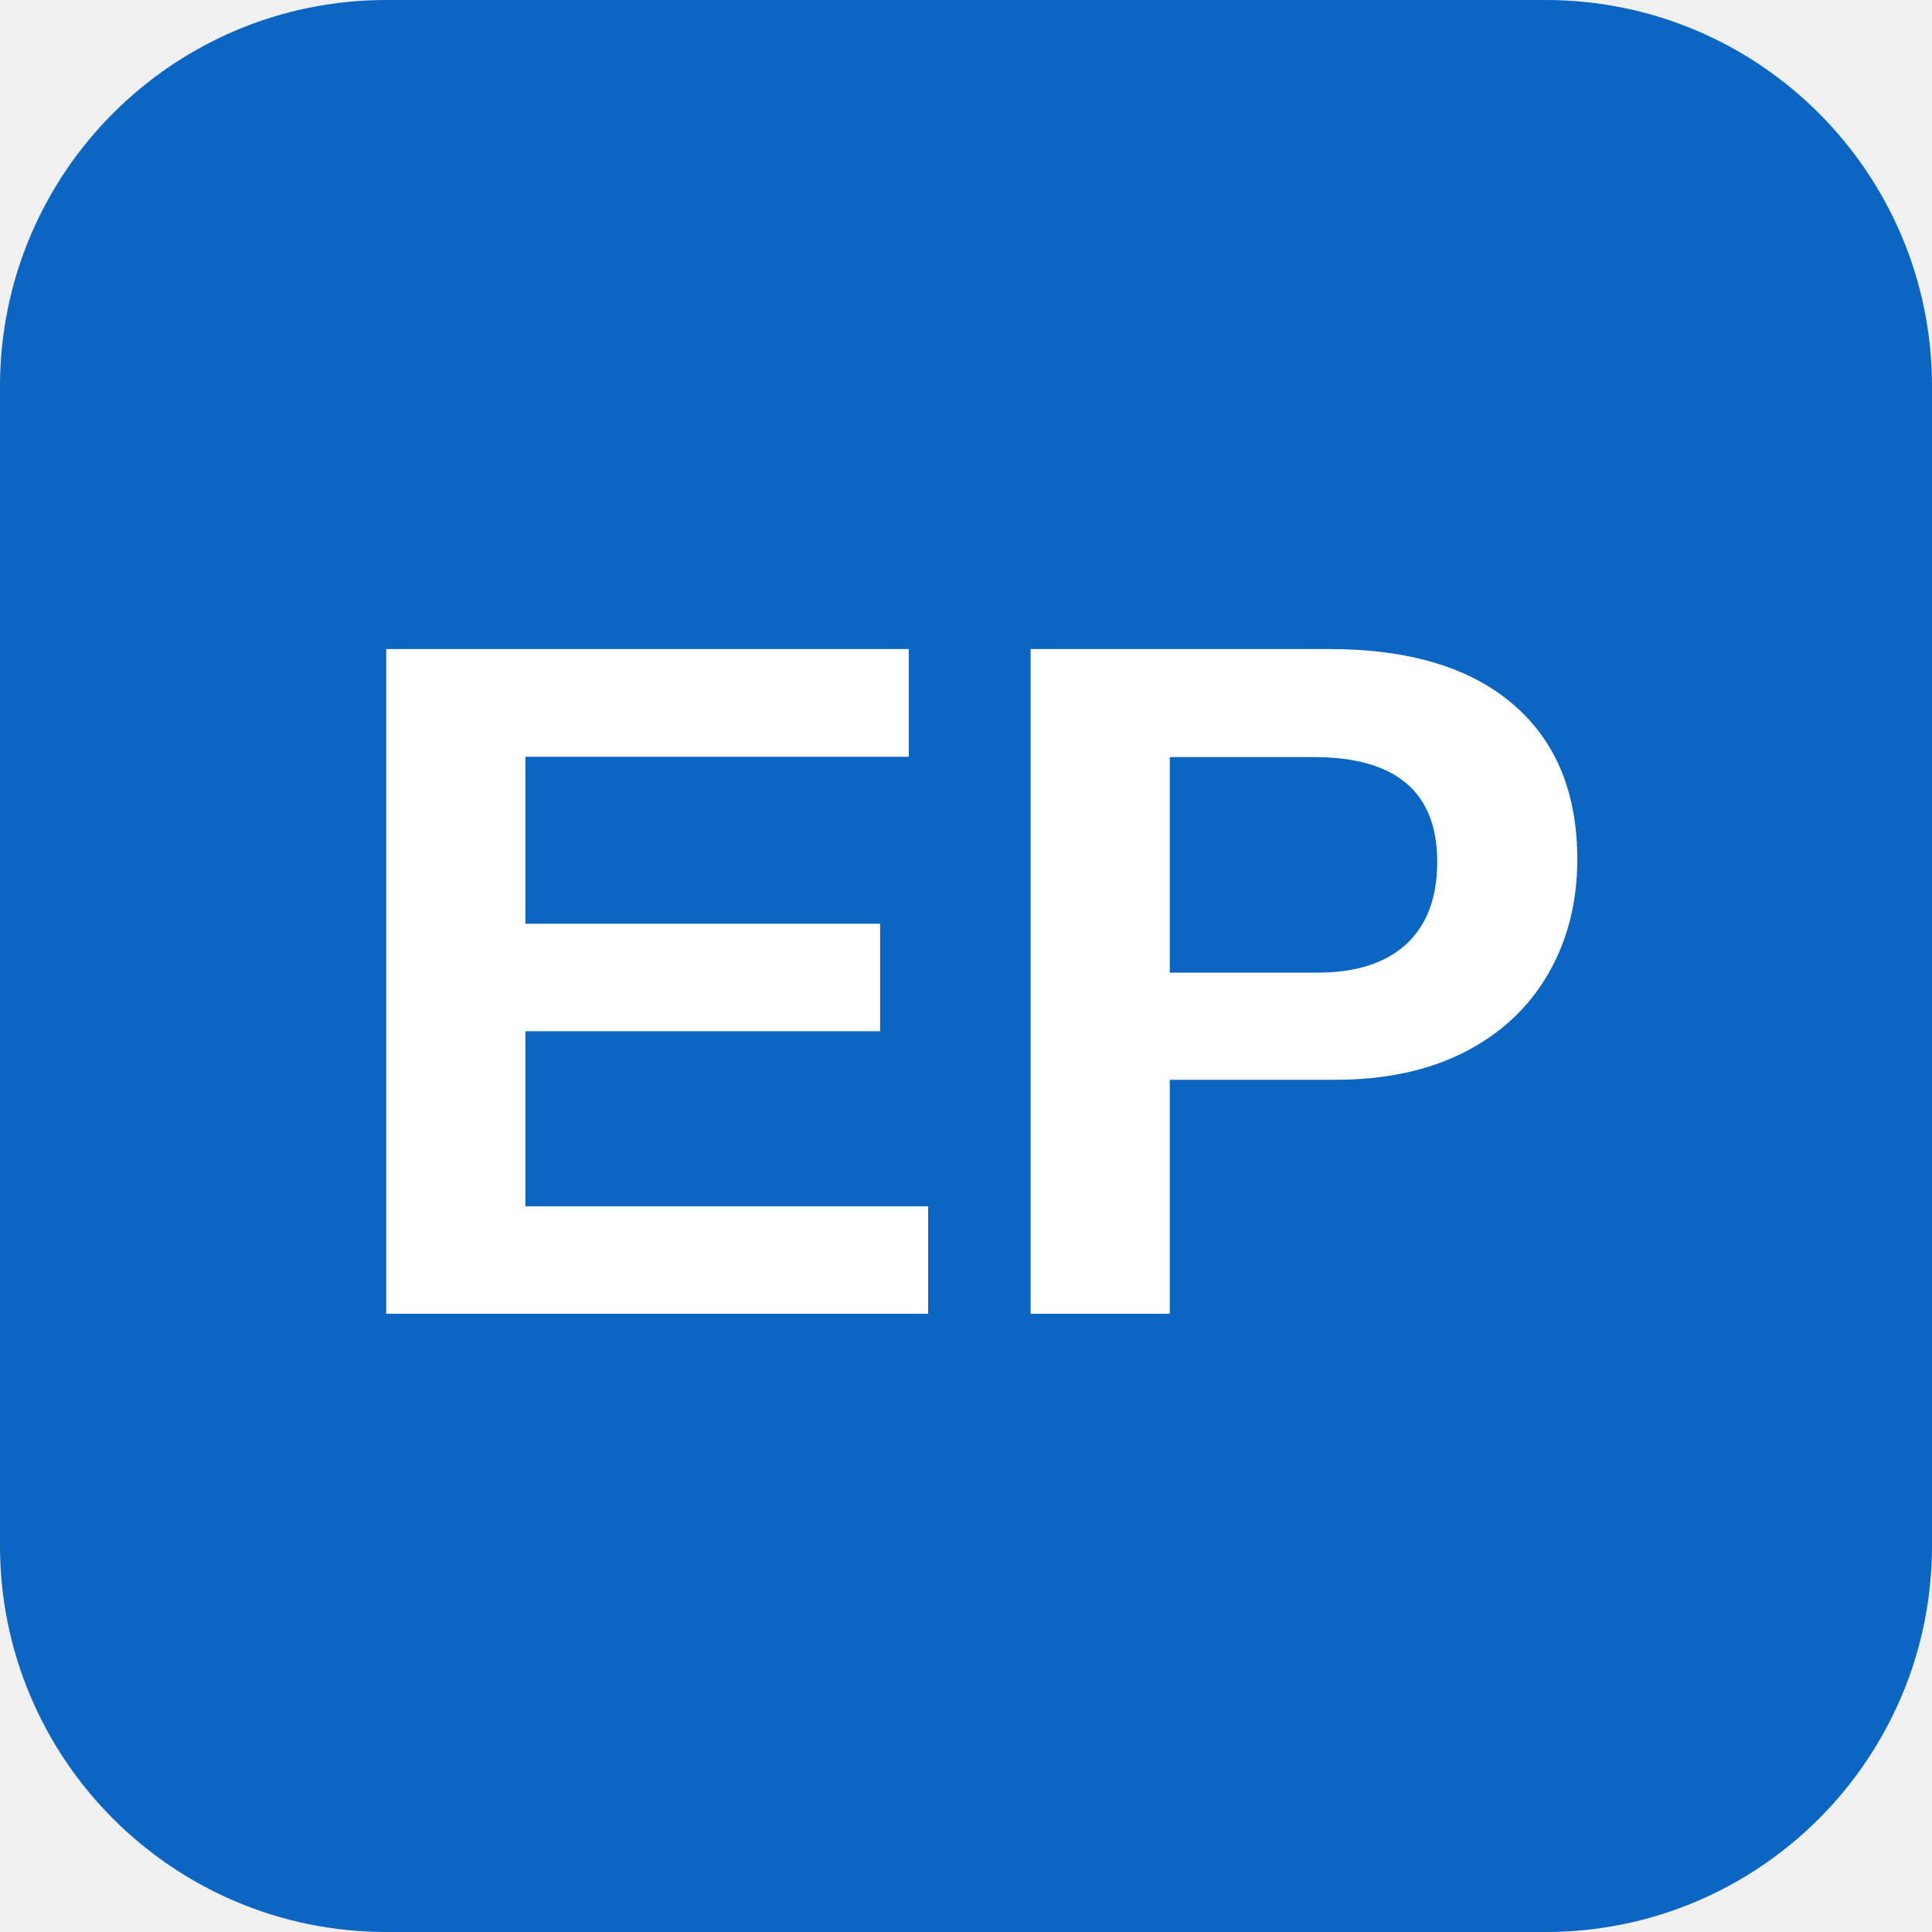
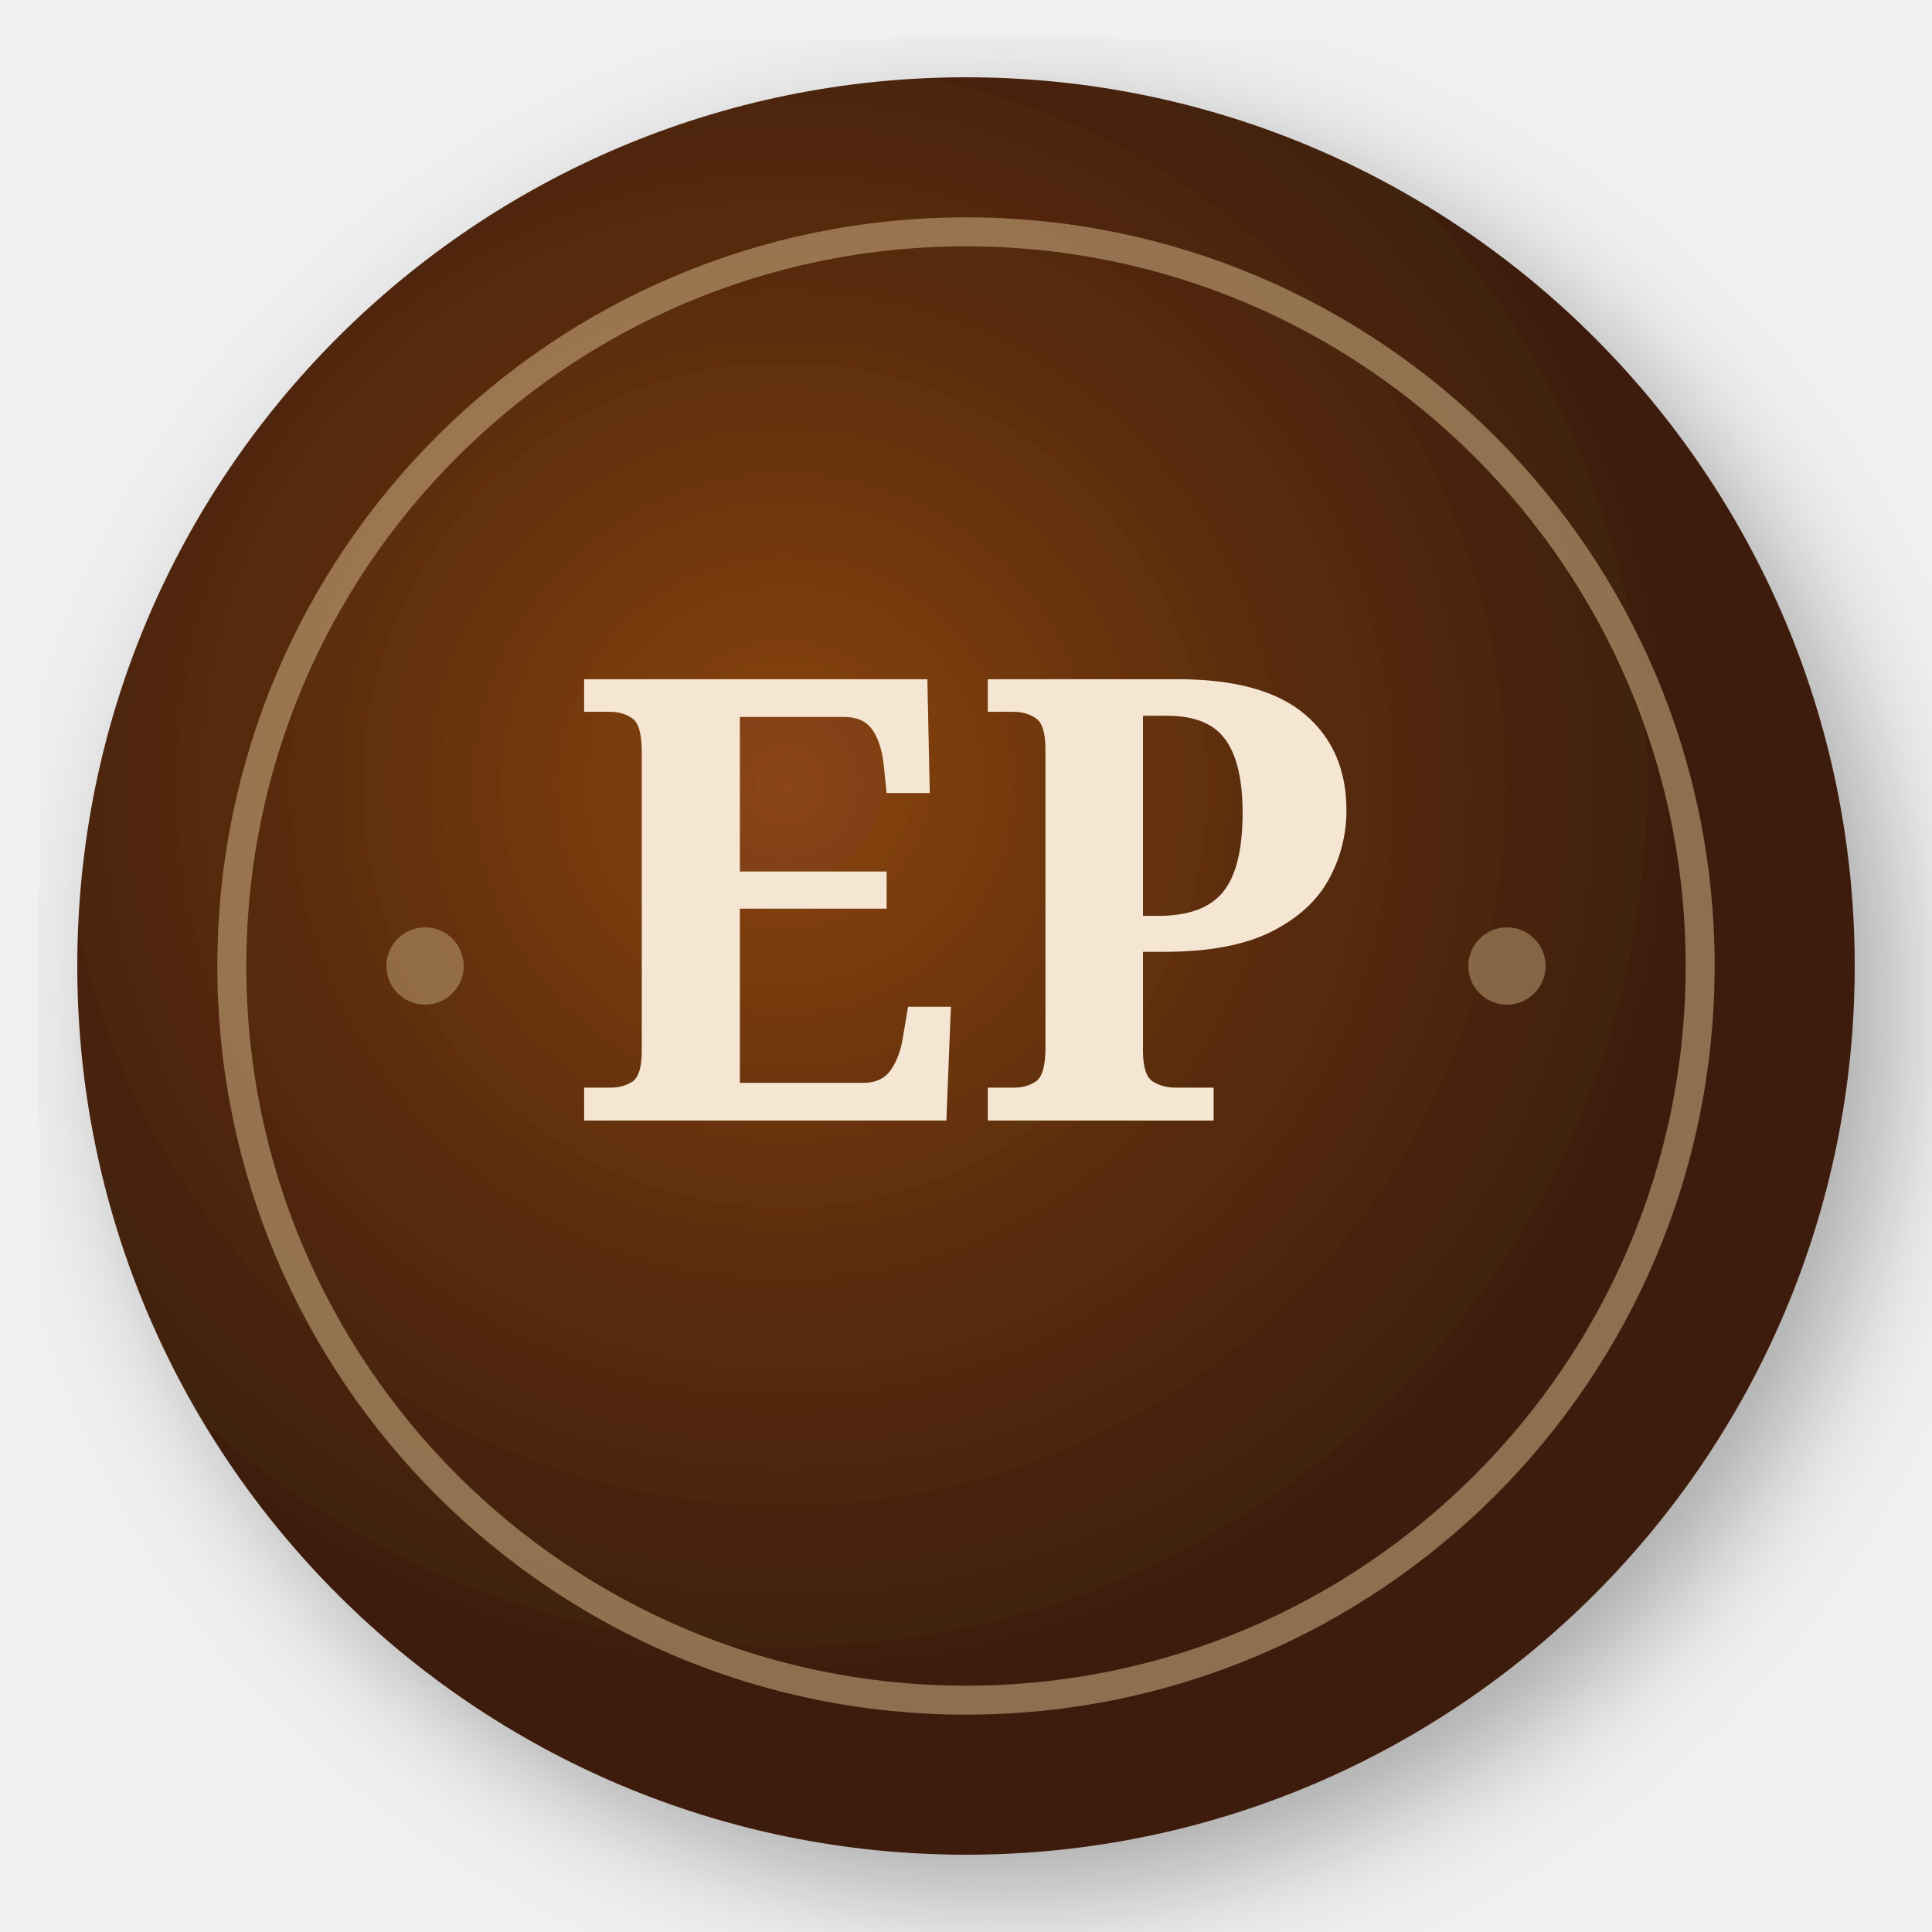
<svg xmlns="http://www.w3.org/2000/svg" viewBox="0 0 100 100">
-   <rect width="100" height="100" rx="20" fill="#0A66C2" />
-   <text x="50" y="68" font-size="50" font-family="Arial, sans-serif" font-weight="bold" fill="white" text-anchor="middle">EP</text>
+   <defs>
+     <radialGradient id="sealGrad" cx="40%" cy="40%">
+       <stop offset="0%" stop-color="#8B4513" />
+       <stop offset="50%" stop-color="#5D2E0C" />
+       <stop offset="100%" stop-color="#3D1E08" />
+     </radialGradient>
+     <filter id="sealShadow">
+       <feDropShadow dx="2" dy="2" stdDeviation="3" flood-color="#000" flood-opacity="0.3" />
+     </filter>
+   </defs>
+   <circle cx="50" cy="50" r="46" fill="url(#sealGrad)" filter="url(#sealShadow)" />
+   <circle cx="50" cy="50" r="38" fill="none" stroke="#C4A77D" stroke-width="1.5" opacity="0.6" />
+   <text x="50" y="58" font-family="Georgia, serif" font-size="32" font-weight="bold" fill="#F5E6D3" text-anchor="middle">EP</text>
+   <circle cx="22" cy="50" r="2" fill="#C4A77D" opacity="0.5" />
+   <circle cx="78" cy="50" r="2" fill="#C4A77D" opacity="0.5" />
</svg>
